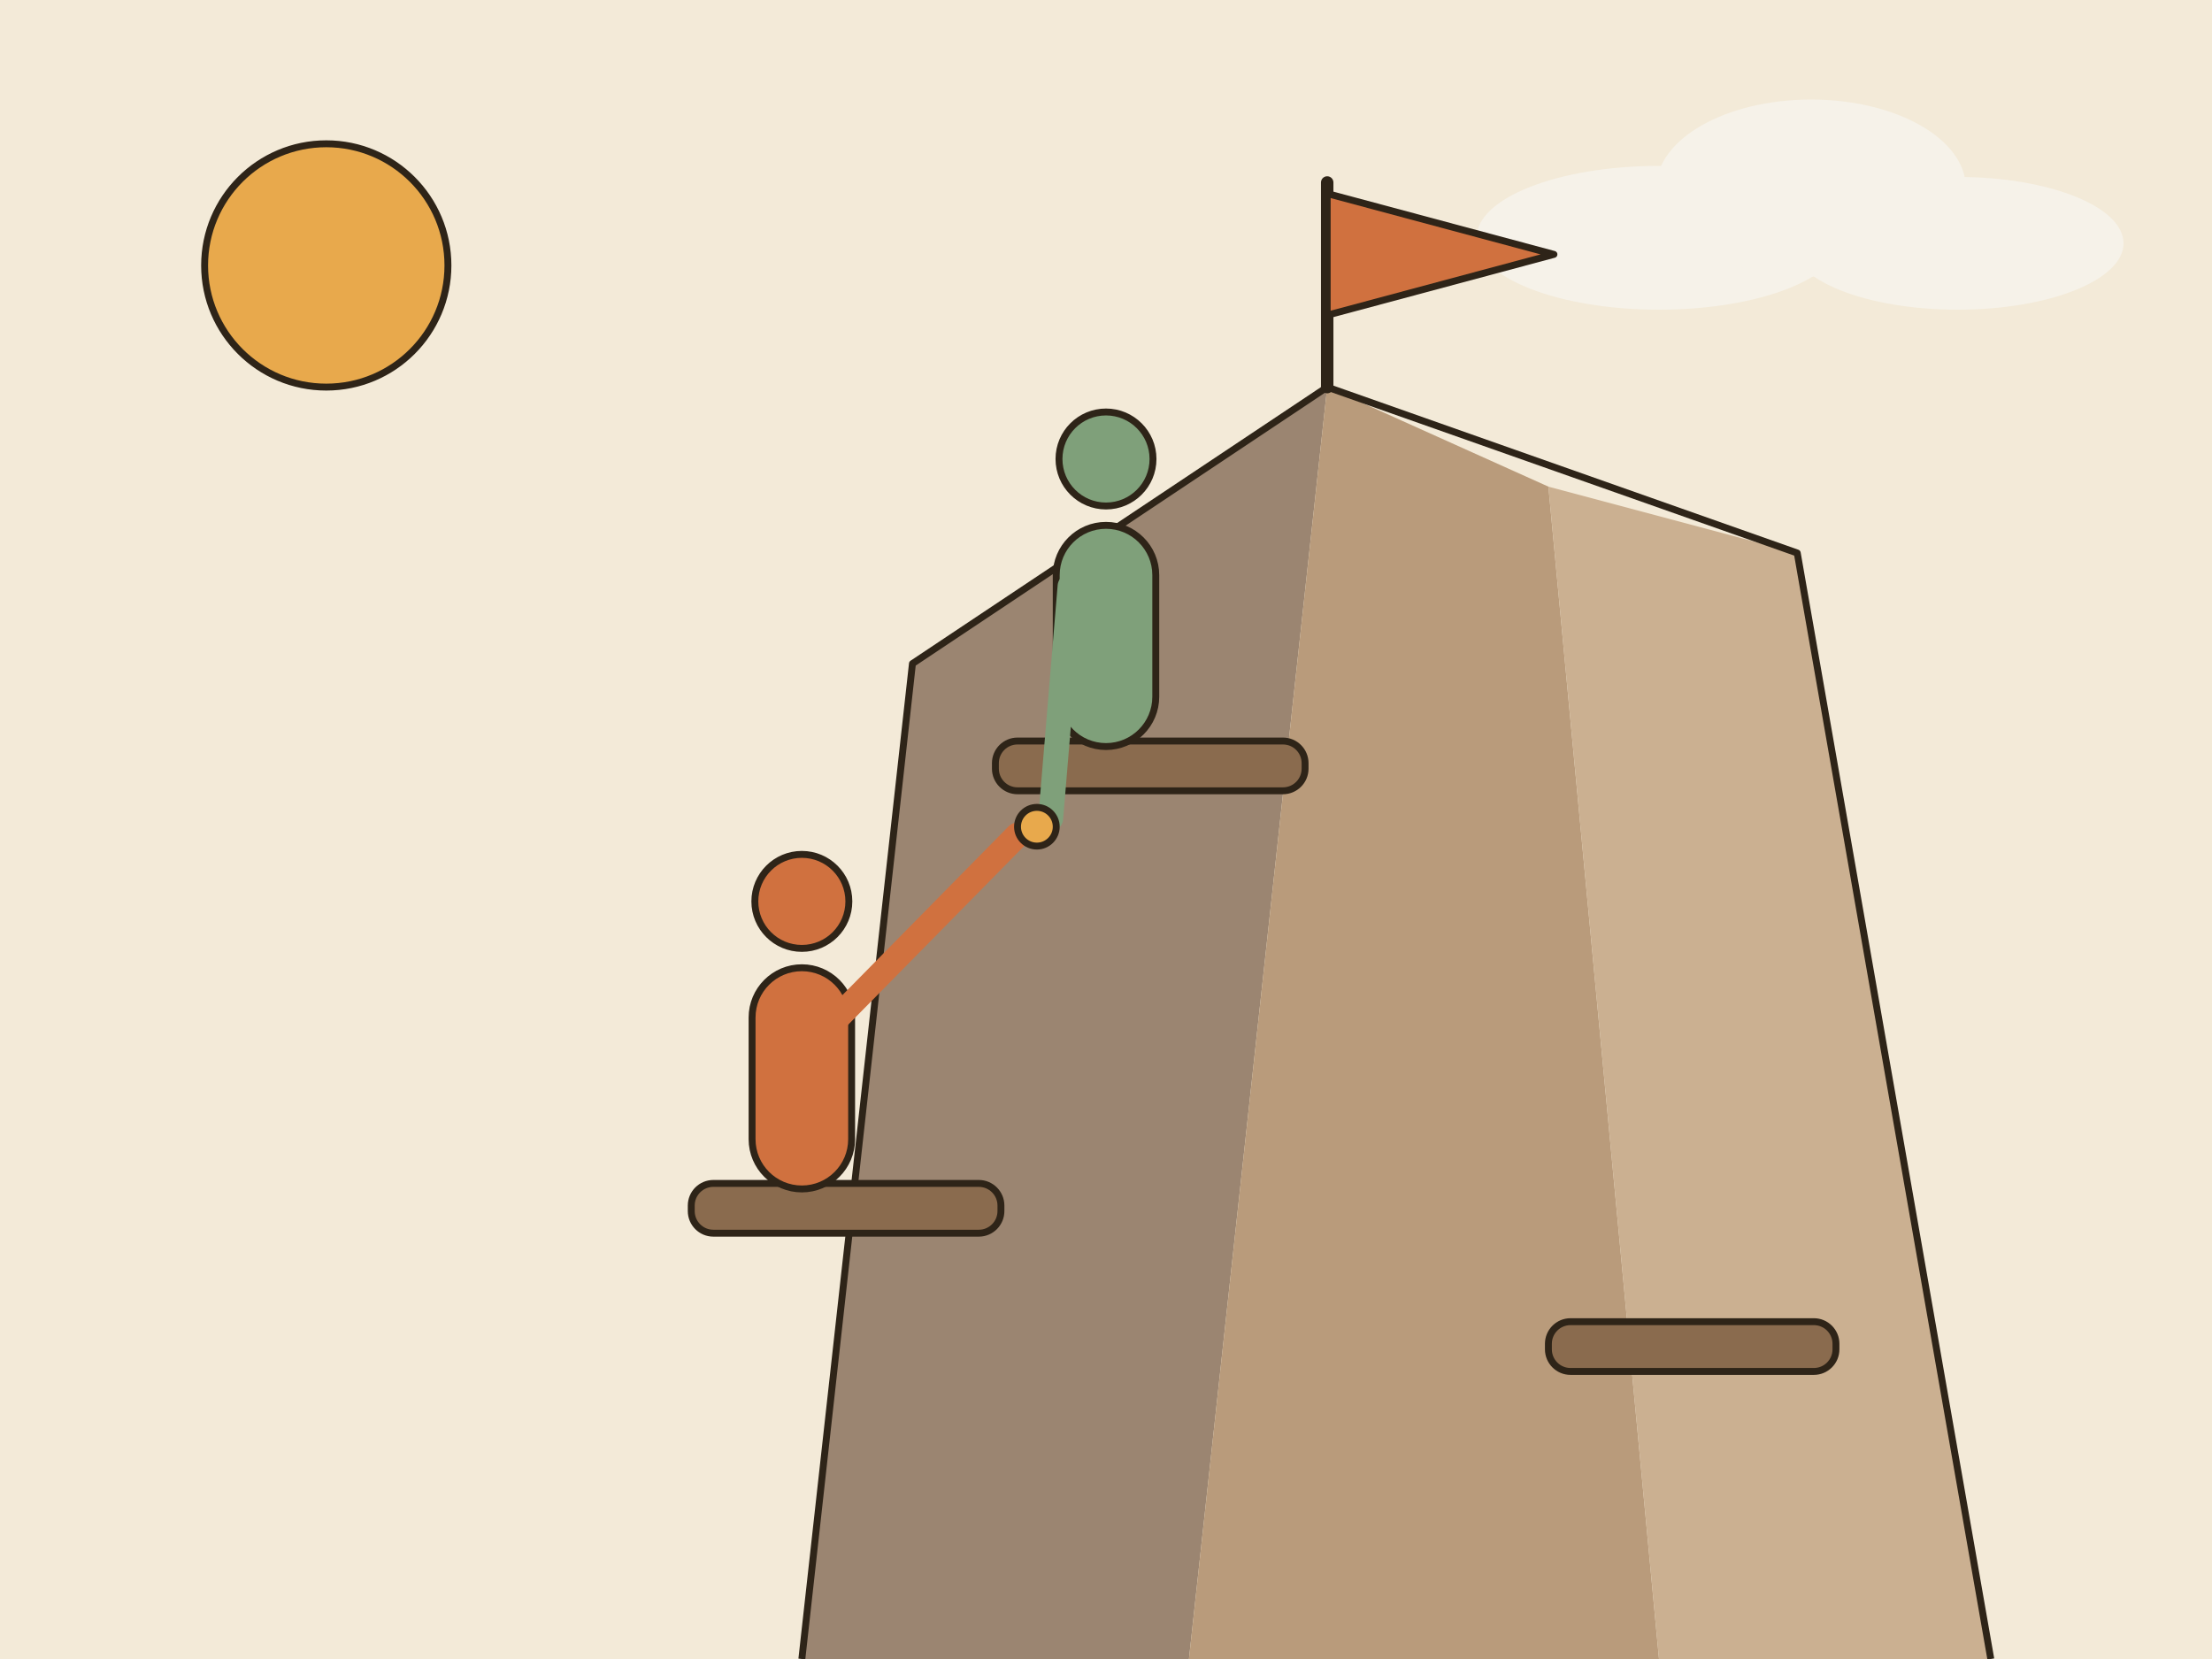
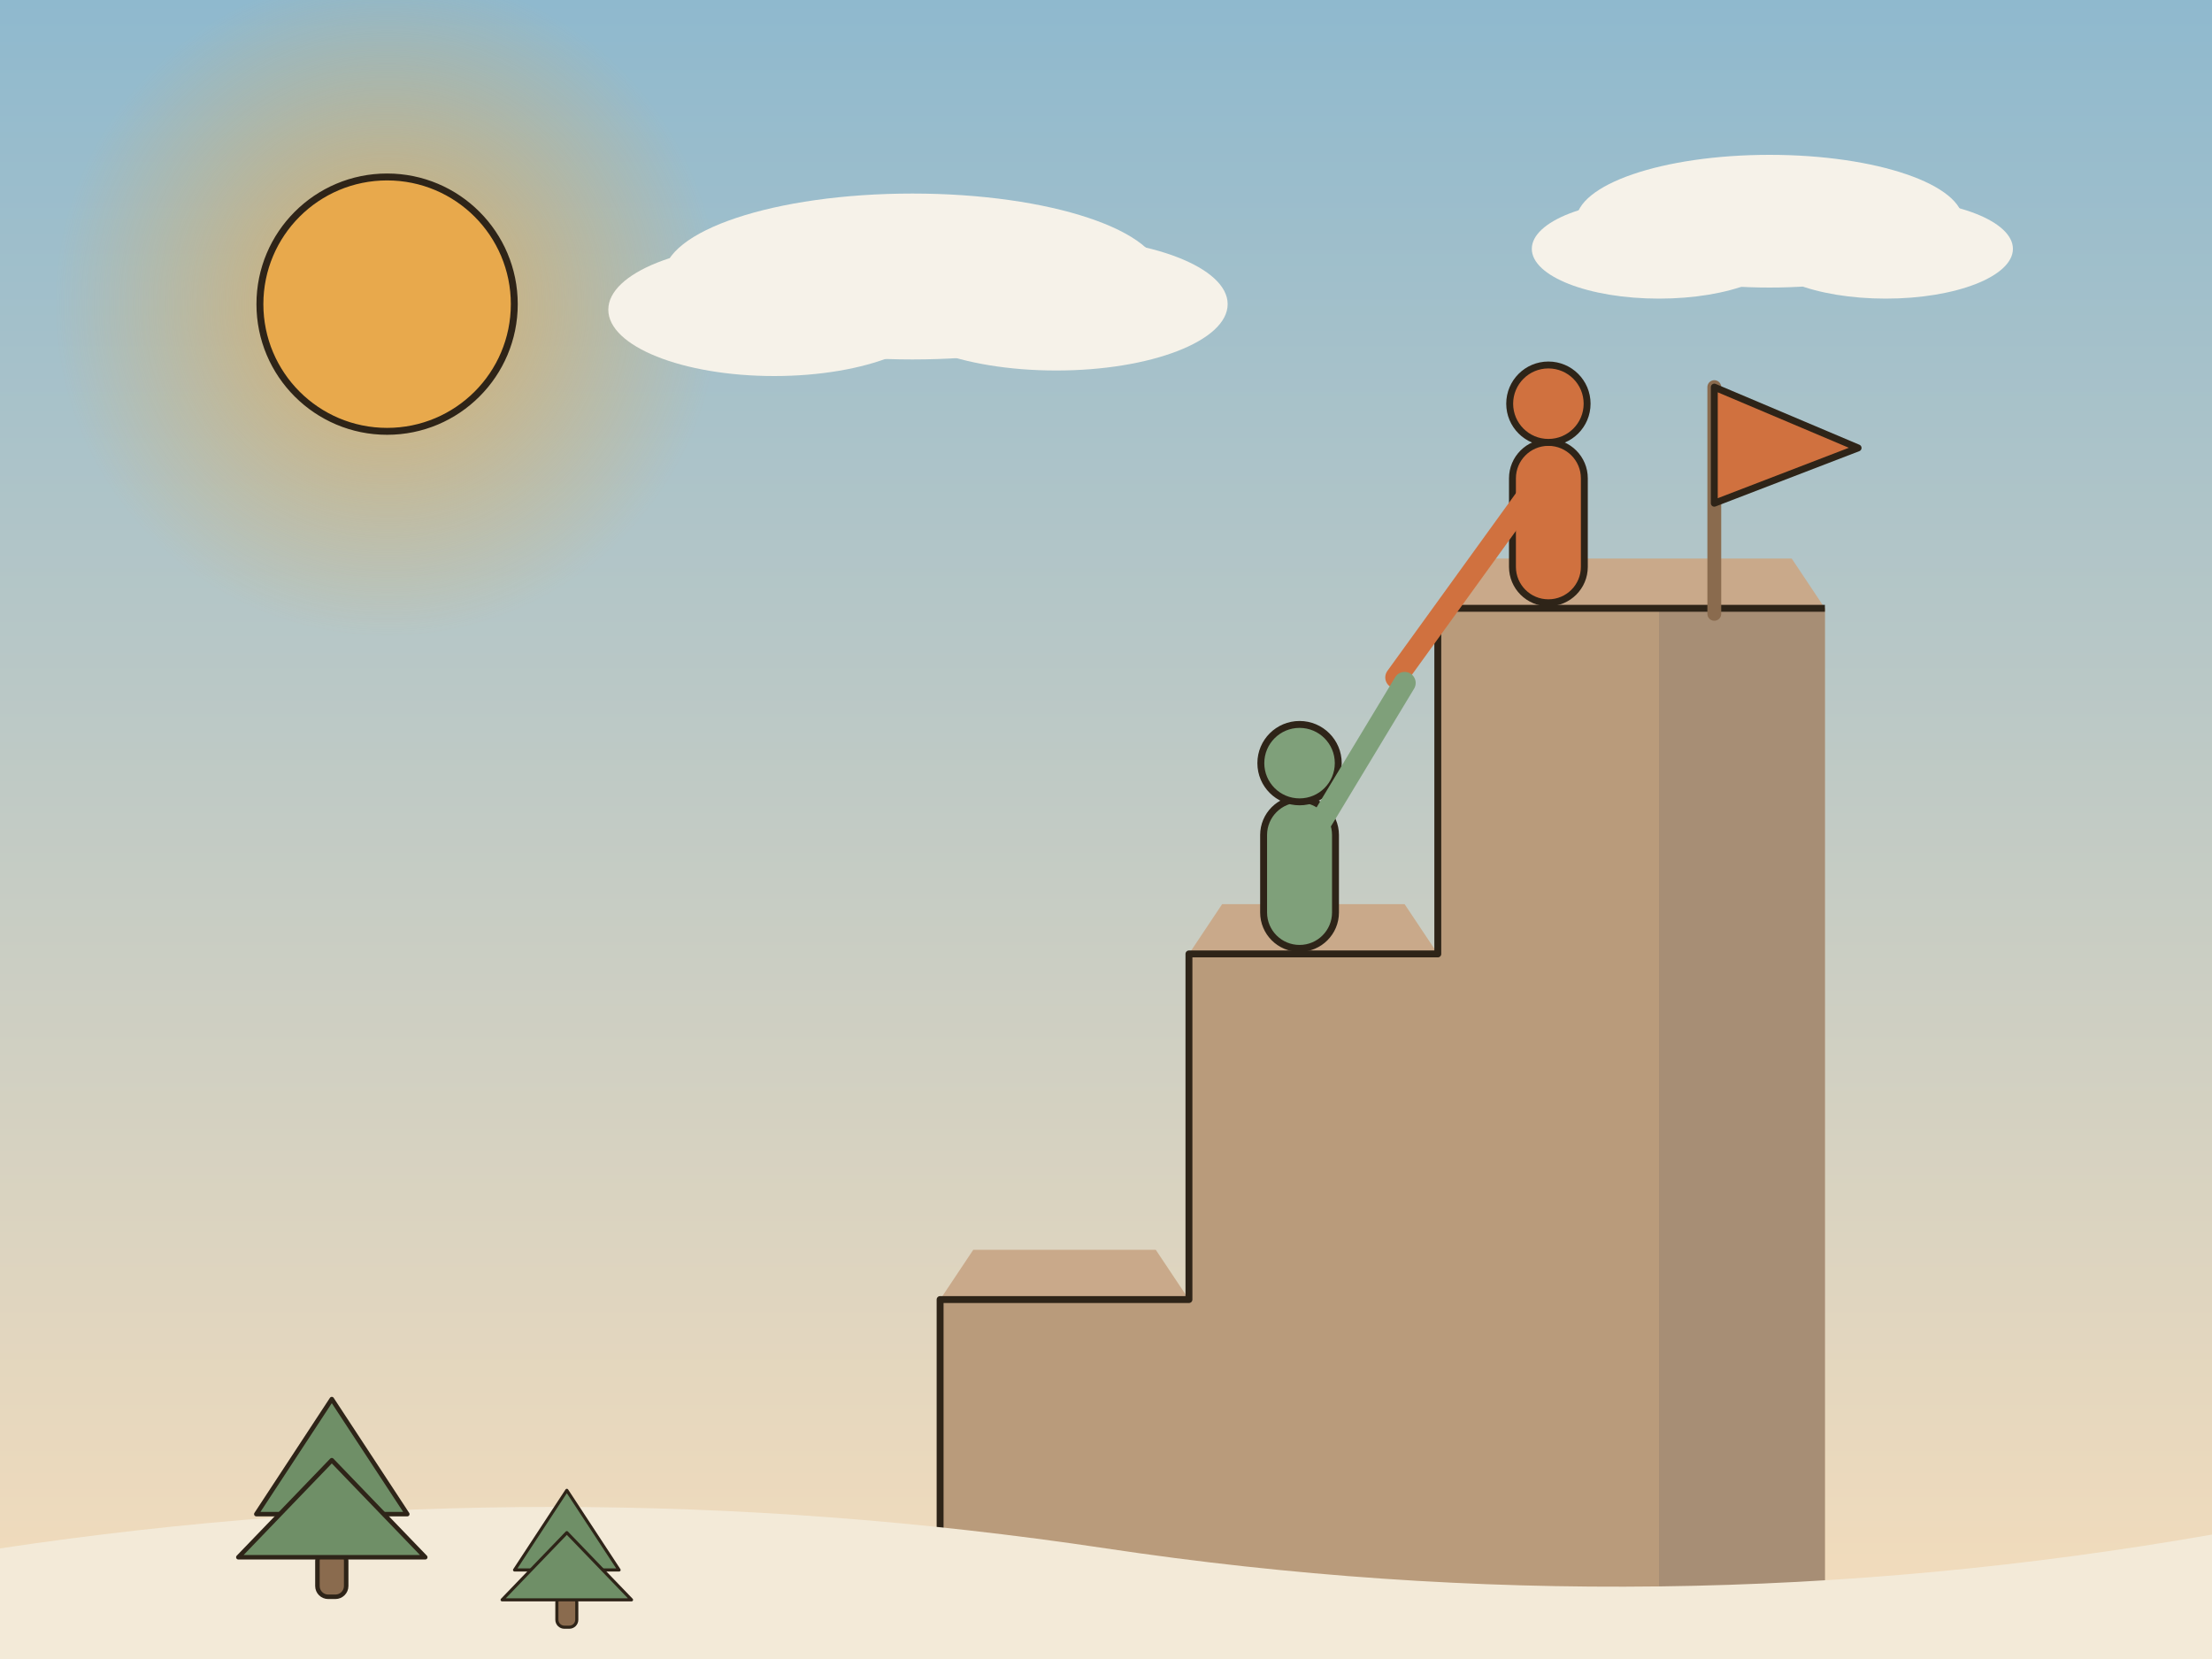
<svg xmlns="http://www.w3.org/2000/svg" viewBox="0 0 800 600">
-   <rect x="0" y="0" width="800" height="600" fill="#F3EAD8" />
-   <circle cx="118" cy="96" r="44" fill="#E8A94C" stroke="#2E2418" stroke-width="2.5" />
+   <defs>
+     <linearGradient id="sky" x1="0" y1="0" x2="0" y2="1">
+       <stop offset="0" stop-color="#8FB9CE" />
+       <stop offset="1" stop-color="#F6DDBB" />
+     </linearGradient>
+     <radialGradient id="glow" cx="0.5" cy="0.5" r="0.5">
+       <stop offset="0" stop-color="#E8A94C" stop-opacity="0.8" />
+       <stop offset="1" stop-color="#E8A94C" stop-opacity="0" />
+     </radialGradient>
+     <g id="pine">
+       <rect x="-8" y="24" width="16" height="26" rx="6" fill="#8A6B4E" stroke="#2E2418" stroke-width="2.5" />
+       <path d="M0 -60 L42 4 L-42 4 Z" fill="#6F8F67" stroke="#2E2418" stroke-width="2.5" stroke-linejoin="round" />
+       <path d="M0 -26 L52 28 L-52 28 Z" fill="#6F8F67" stroke="#2E2418" stroke-width="2.5" stroke-linejoin="round" />
+     </g>
+   </defs>
+   <rect width="800" height="600" fill="url(#sky)" />
+   <circle cx="140" cy="110" r="120" fill="url(#glow)" />
+   <circle cx="140" cy="110" r="46" fill="#E8A94C" stroke="#2E2418" stroke-width="2.5" />
  <g fill="#F6F2E9">
-     <ellipse cx="600" cy="86" rx="66" ry="26" />
-     <ellipse cx="655" cy="68" rx="56" ry="32" />
-     <ellipse cx="708" cy="88" rx="60" ry="24" />
+     <ellipse cx="330" cy="100" rx="90" ry="30" />
+     <ellipse cx="280" cy="112" rx="60" ry="24" />
+     <ellipse cx="382" cy="110" rx="62" ry="24" />
+     <ellipse cx="640" cy="80" rx="70" ry="24" />
+     <ellipse cx="600" cy="90" rx="46" ry="18" />
+     <ellipse cx="682" cy="90" rx="46" ry="18" />
  </g>
-   <polygon points="290,600 330,240 480,140 430,600" fill="#9B8571" />
-   <polygon points="480,140 430,600 600,600 560,176" fill="#B99B7B" />
-   <polygon points="560,176 650,200 720,600 600,600" fill="#CBB091" />
-   <path d="M290,600 L330,240 L480,140 L650,200 L720,600" fill="none" stroke="#2E2418" stroke-width="2.5" stroke-linejoin="round" />
-   <line x1="480" y1="140" x2="480" y2="66" stroke="#2E2418" stroke-width="4.5" stroke-linecap="round" />
-   <polygon points="480,70 562,92 480,114" fill="#D0713F" stroke="#2E2418" stroke-width="2.5" stroke-linejoin="round" />
-   <rect x="250" y="428" width="112" height="18" rx="8" fill="#8A6B4E" stroke="#2E2418" stroke-width="2.5" />
-   <rect x="360" y="268" width="112" height="18" rx="8" fill="#8A6B4E" stroke="#2E2418" stroke-width="2.5" />
-   <rect x="560" y="478" width="104" height="18" rx="8" fill="#8A6B4E" stroke="#2E2418" stroke-width="2.5" />
-   <rect x="272" y="350" width="36" height="80" rx="18" fill="#D0713F" stroke="#2E2418" stroke-width="2.5" />
-   <circle cx="290" cy="326" r="17" fill="#D0713F" stroke="#2E2418" stroke-width="2.5" />
-   <line x1="303" y1="368" x2="368" y2="302" stroke="#D0713F" stroke-width="9" stroke-linecap="round" />
-   <rect x="382" y="190" width="36" height="80" rx="18" fill="#7FA07A" stroke="#2E2418" stroke-width="2.5" />
-   <circle cx="400" cy="166" r="17" fill="#7FA07A" stroke="#2E2418" stroke-width="2.5" />
-   <line x1="387" y1="212" x2="380" y2="296" stroke="#7FA07A" stroke-width="9" stroke-linecap="round" />
-   <circle cx="375" cy="299" r="7" fill="#E8A94C" stroke="#2E2418" stroke-width="2.5" />
+   <g stroke-linejoin="round">
+     <path d="M340 600 L340 470 L430 470 L430 345 L520 345 L520 220 L660 220 L660 600 Z" fill="#B99B7B" />
+     <path d="M600 220 L660 220 L660 600 L600 600 Z" fill="#9B8571" opacity="0.6" />
+     <path d="M340 470 L430 470 L418 452 L352 452 Z" fill="#C9A98A" />
+     <path d="M430 345 L520 345 L508 327 L442 327 Z" fill="#C9A98A" />
+     <path d="M520 220 L660 220 L648 202 L532 202 Z" fill="#C9A98A" />
+     <path d="M340 600 L340 470 L430 470 L430 345 L520 345 L520 220 L660 220" fill="none" stroke="#2E2418" stroke-width="2.5" />
+   </g>
+   <line x1="620" y1="222" x2="620" y2="140" stroke="#8A6B4E" stroke-width="5" stroke-linecap="round" />
+   <path d="M620 140 L620 182 L672 162 Z" fill="#D0713F" stroke="#2E2418" stroke-width="2.5" stroke-linejoin="round" />
+   <g stroke-linecap="round">
+     <rect x="547" y="160" width="26" height="58" rx="13" fill="#D0713F" stroke="#2E2418" stroke-width="2.5" />
+     <circle cx="560" cy="146" r="14" fill="#D0713F" stroke="#2E2418" stroke-width="2.5" />
+     <line x1="552" y1="180" x2="505" y2="245" stroke="#D0713F" stroke-width="8" />
+     <rect x="457" y="289" width="26" height="54" rx="13" fill="#7FA07A" stroke="#2E2418" stroke-width="2.5" />
+     <circle cx="470" cy="276" r="14" fill="#7FA07A" stroke="#2E2418" stroke-width="2.5" />
+     <line x1="476" y1="300" x2="508" y2="247" stroke="#7FA07A" stroke-width="8" />
+   </g>
+   <path d="M0 560 Q 200 530 400 560 T 800 555 L 800 600 L 0 600 Z" fill="#F3EAD8" />
+   <use href="#pine" transform="translate(120 545) scale(0.65)" />
+   <use href="#pine" transform="translate(205 566) scale(0.45)" />
</svg>
